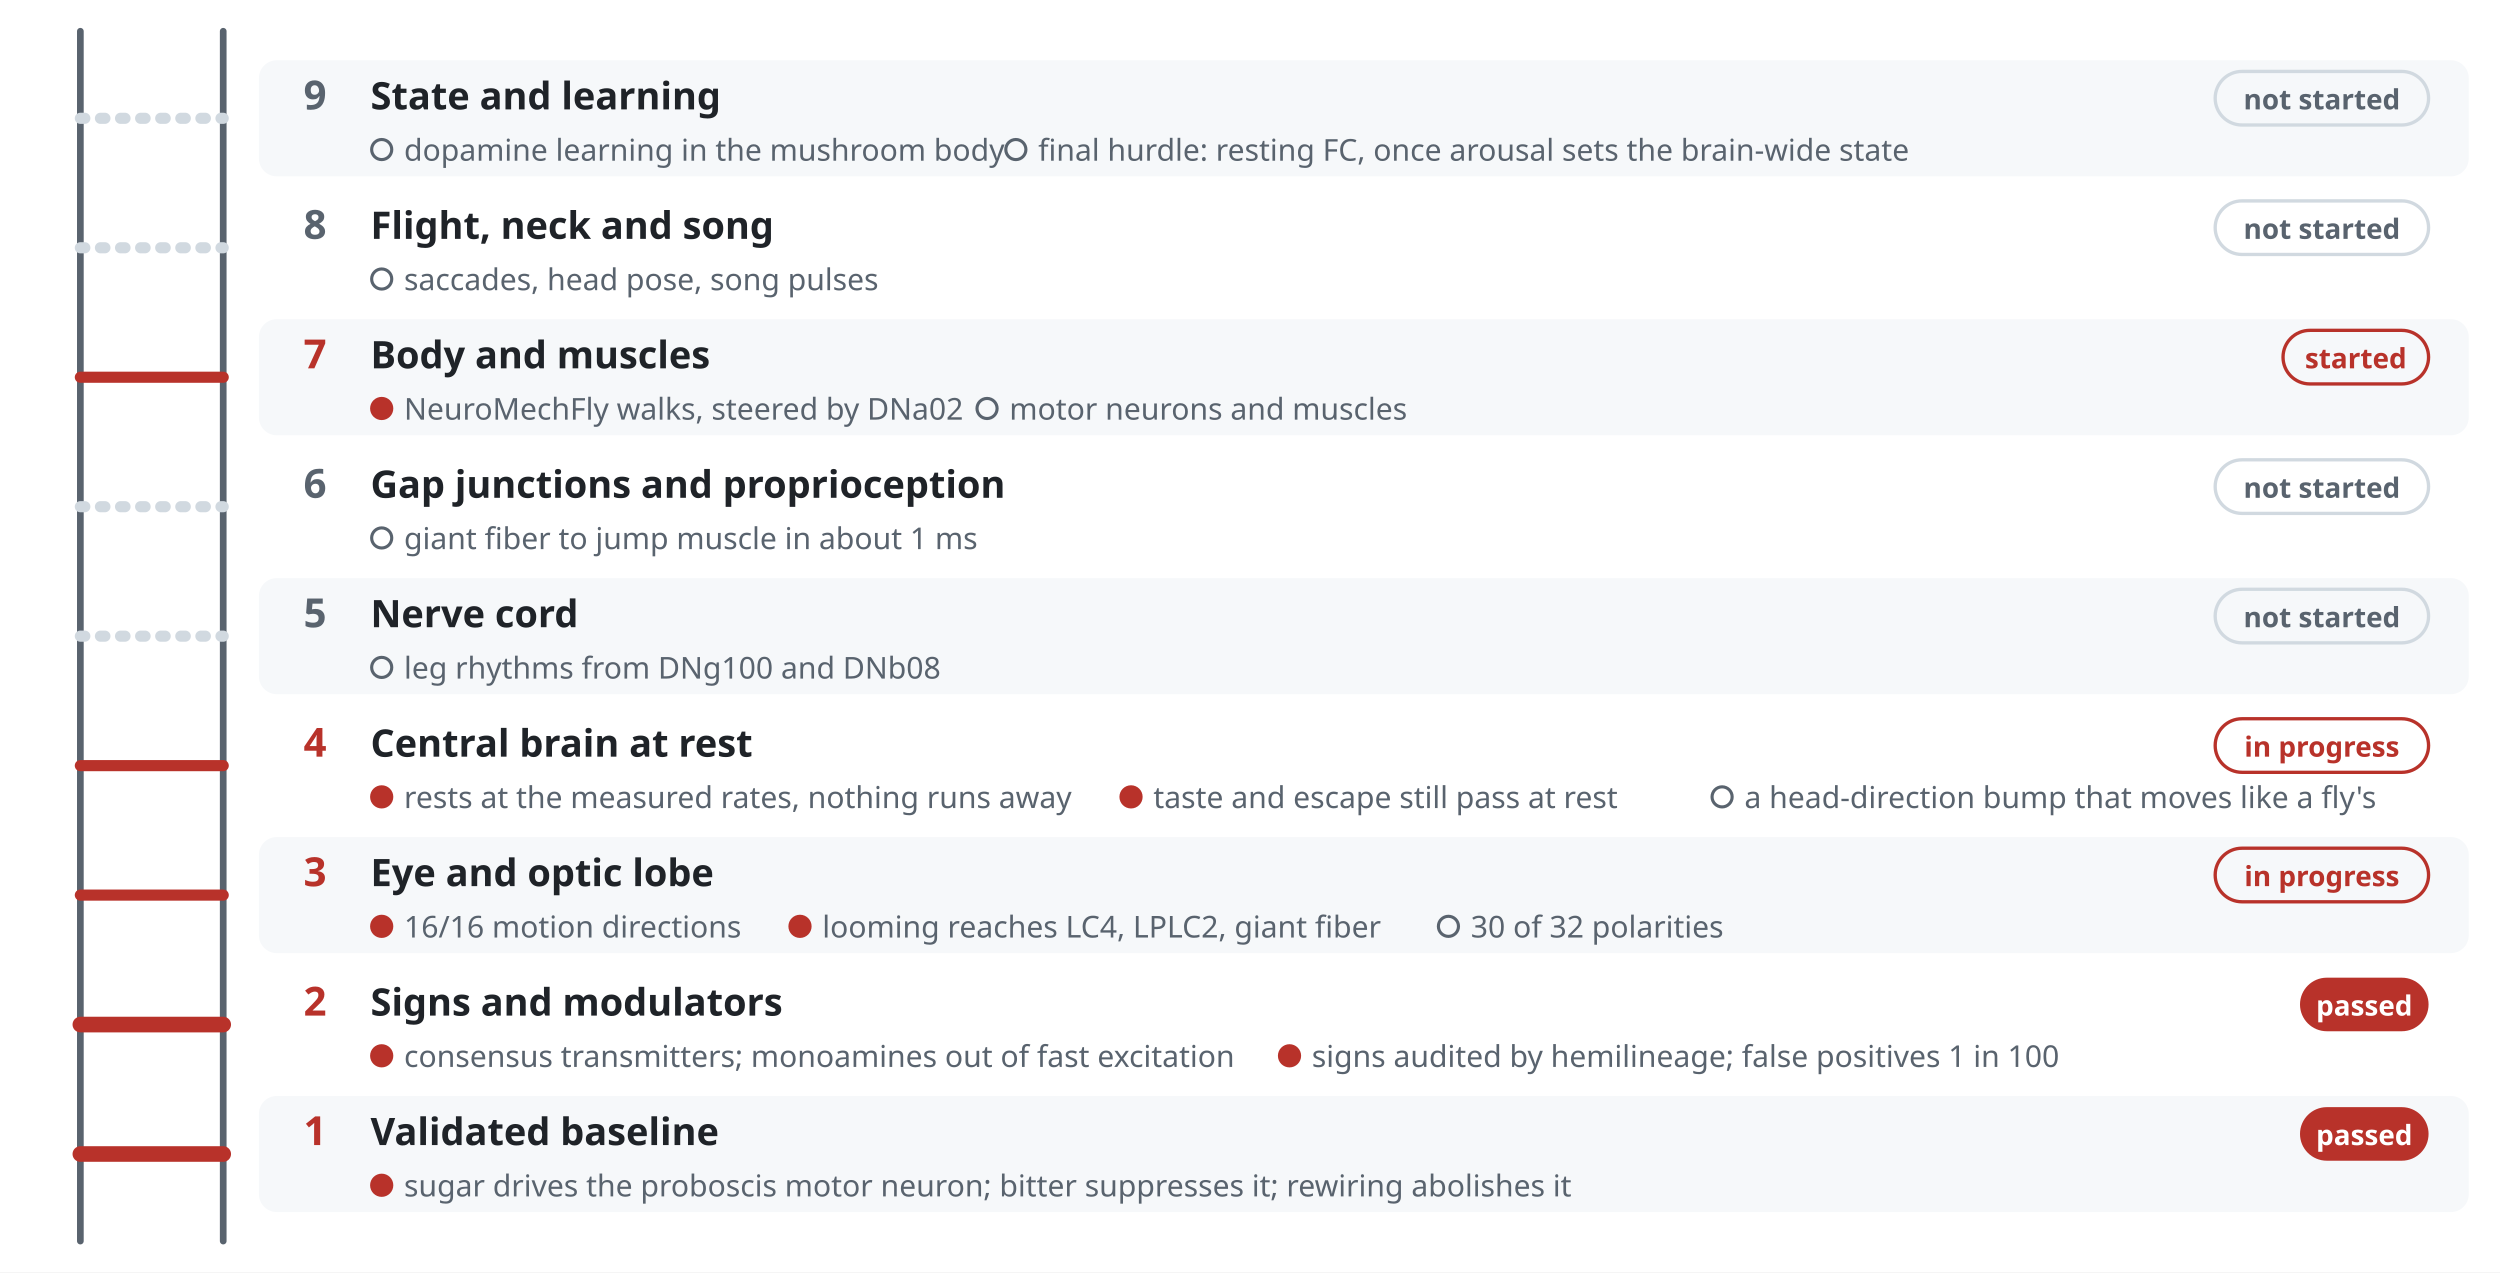
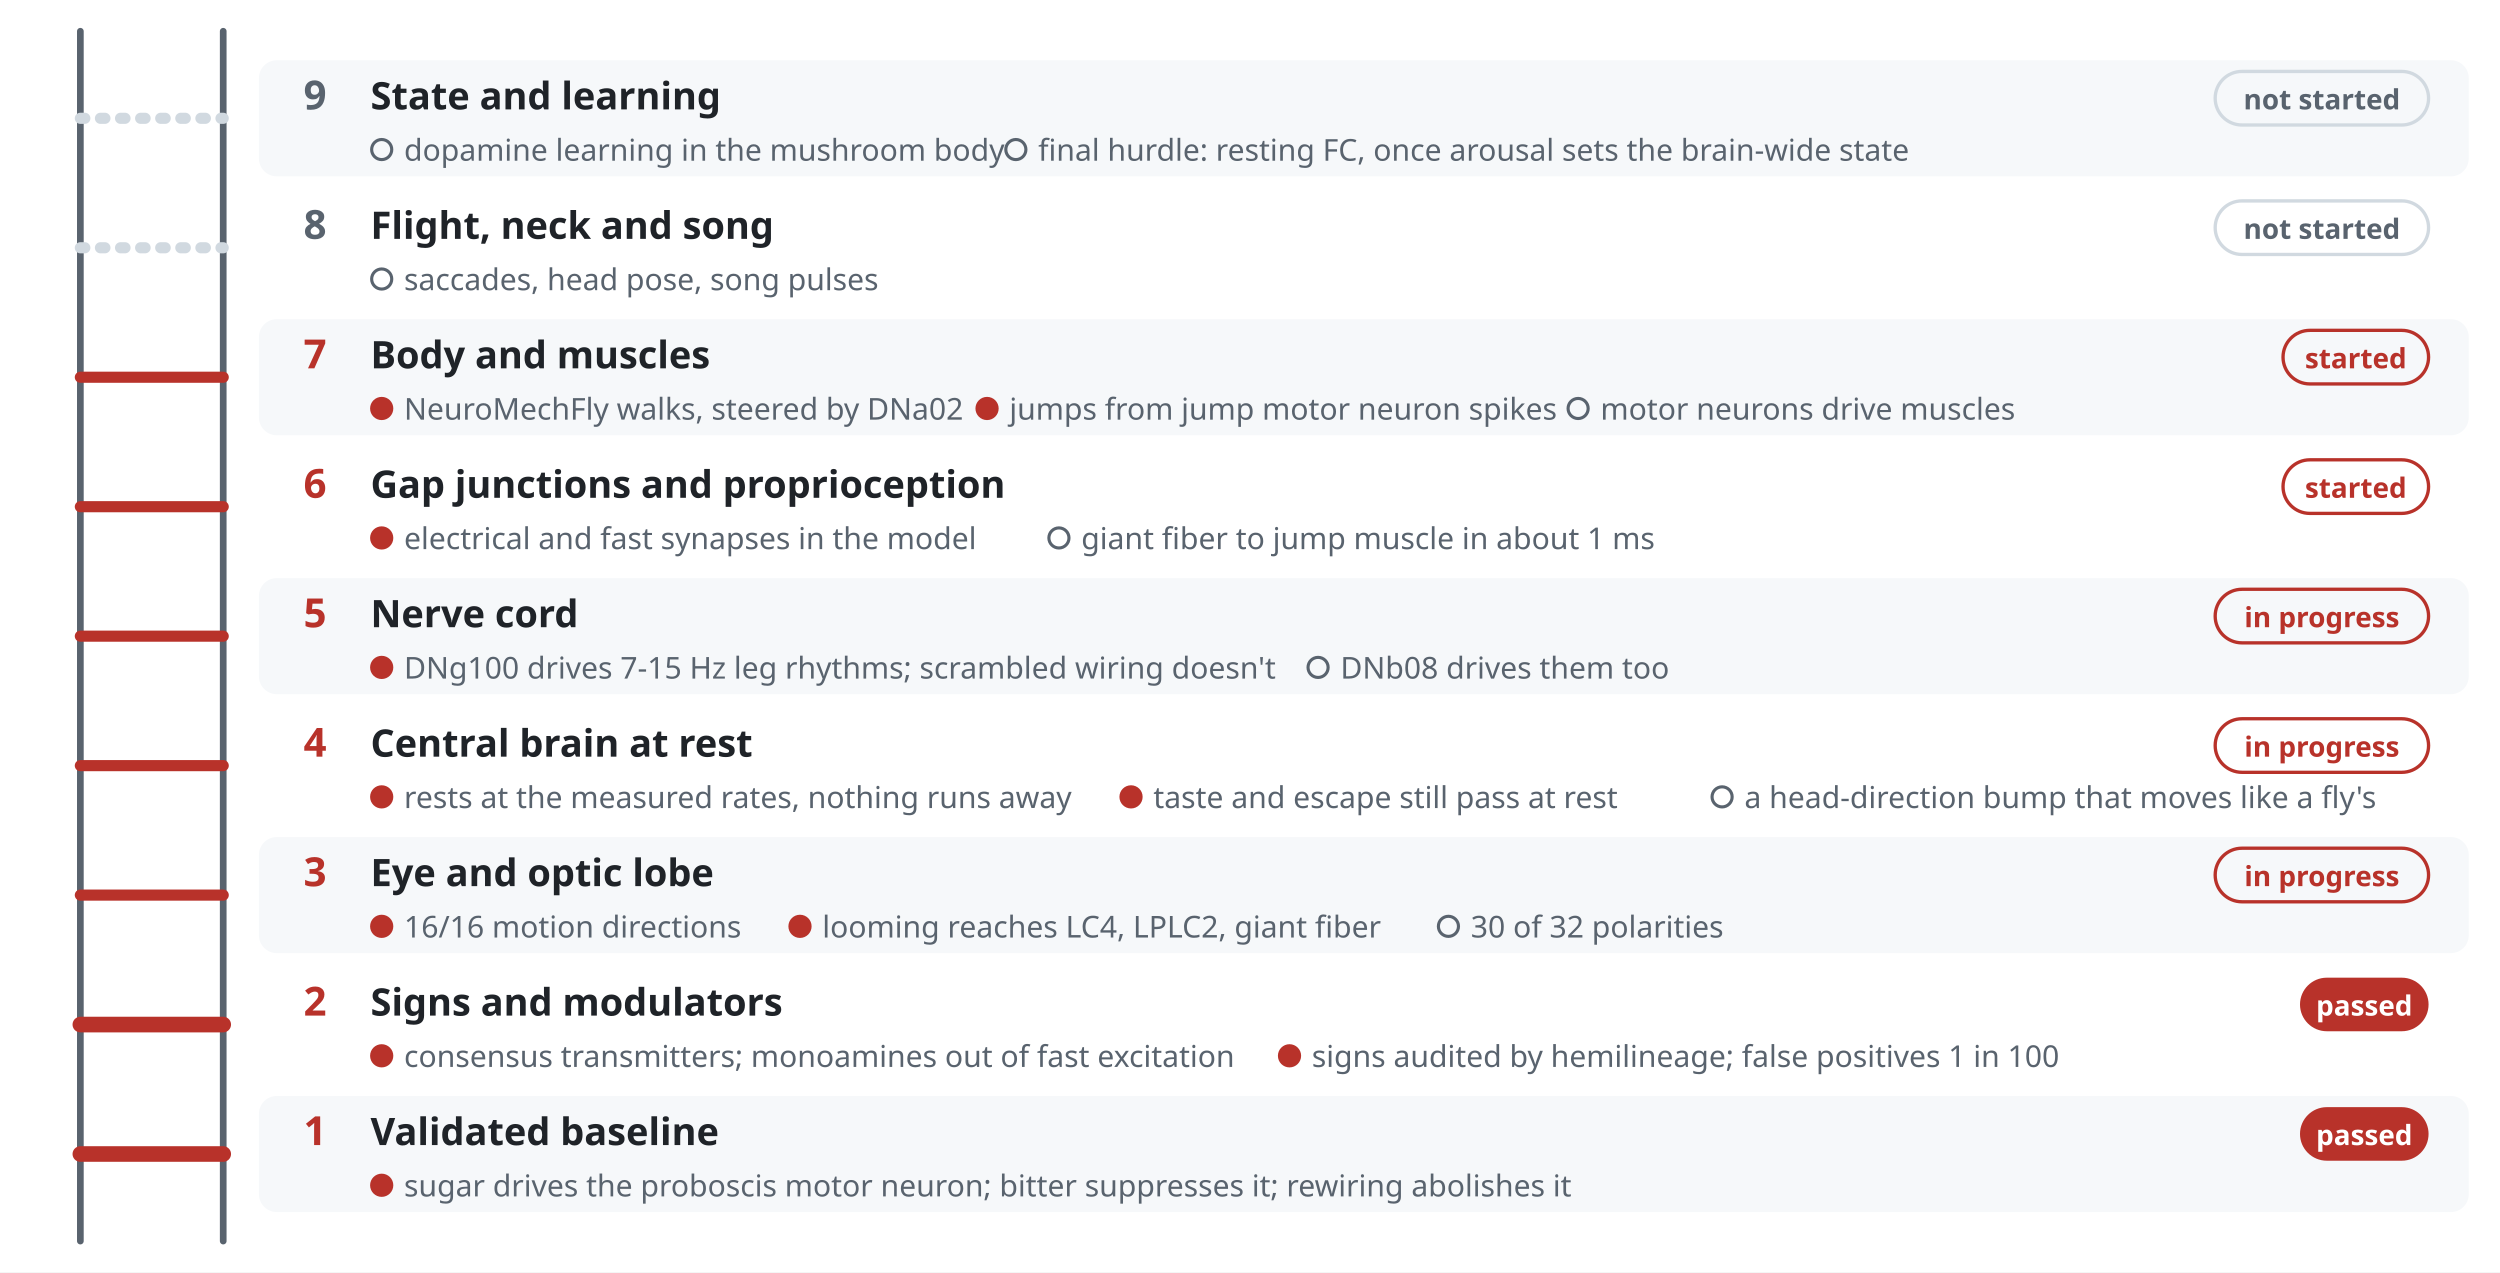
<svg xmlns="http://www.w3.org/2000/svg" width="1120" height="570" viewBox="0 0 1120 570" role="img" aria-labelledby="t">
  <style>
    text { font-family: -apple-system, BlinkMacSystemFont, 'Segoe UI', 'Noto Sans', Helvetica, Arial, sans-serif; }
    .num { font-size: 18px; font-weight: 700; font-variant-numeric: tabular-nums; }
    .name { font-size: 17px; font-weight: 600; fill: #1f2328; }
    .mark { font-size: 13.5px; fill: #59636e; }
    .pill { font-size: 12.5px; font-weight: 600; }
    </style>
  <rect width="1120" height="570" fill="#ffffff" />
  <path d="M36 14V556M100 14V556" stroke="#59636e" stroke-width="3" stroke-linecap="round" />
  <g>
    <rect x="116" y="491.0" width="990" height="52" rx="8" fill="#f6f8fa" />
    <path d="M36 517.0H100" stroke="#b8322a" stroke-width="7" stroke-linecap="round" />
    <text x="136" y="513.0" class="num" fill="#b8322a">1</text>
    <text x="166" y="513.0" class="name">Validated baseline</text>
    <rect x="1030.4" y="496.0" width="57.6" height="24" rx="12" fill="#b8322a" />
    <text x="1059.2" y="513.0" class="pill" fill="#ffffff" text-anchor="middle">passed</text>
    <circle cx="171.0" cy="531.0" r="4.5" fill="#b8322a" stroke="#b8322a" stroke-width="1.4" />
    <text x="181.0" y="536.0" class="mark">sugar drives the proboscis motor neuron; bitter suppresses it; rewiring abolishes it</text>
  </g>
  <g>
    <path d="M36 459.0H100" stroke="#b8322a" stroke-width="7" stroke-linecap="round" />
    <text x="136" y="455.0" class="num" fill="#b8322a">2</text>
    <text x="166" y="455.0" class="name">Signs and modulators</text>
    <rect x="1030.4" y="438.0" width="57.6" height="24" rx="12" fill="#b8322a" />
    <text x="1059.2" y="455.0" class="pill" fill="#ffffff" text-anchor="middle">passed</text>
    <circle cx="171.0" cy="473.0" r="4.5" fill="#b8322a" stroke="#b8322a" stroke-width="1.4" />
    <text x="181.0" y="478.0" class="mark">consensus transmitters; monoamines out of fast excitation</text>
    <circle cx="577.7" cy="473.0" r="4.5" fill="#b8322a" stroke="#b8322a" stroke-width="1.4" />
    <text x="587.7" y="478.0" class="mark">signs audited by hemilineage; false positives 1 in 100</text>
  </g>
  <g>
    <rect x="116" y="375.0" width="990" height="52" rx="8" fill="#f6f8fa" />
    <path d="M36 401.0H100" stroke="#b8322a" stroke-width="5" stroke-linecap="round" />
    <text x="136" y="397.0" class="num" fill="#b8322a">3</text>
    <text x="166" y="397.0" class="name">Eye and optic lobe</text>
    <rect x="992.4" y="380.0" width="95.6" height="24" rx="12" fill="none" stroke="#b8322a" stroke-width="1.5" />
    <text x="1040.2" y="397.0" class="pill" fill="#b8322a" text-anchor="middle">in progress</text>
    <circle cx="171.0" cy="415.0" r="4.5" fill="#b8322a" stroke="#b8322a" stroke-width="1.4" />
    <text x="181.0" y="420.0" class="mark">16/16 motion directions</text>
    <circle cx="358.4" cy="415.0" r="4.5" fill="#b8322a" stroke="#b8322a" stroke-width="1.4" />
    <text x="368.4" y="420.0" class="mark">looming reaches LC4, LPLC2, giant fiber</text>
    <circle cx="648.9" cy="415.0" r="4.5" fill="none" stroke="#59636e" stroke-width="1.4" />
    <text x="658.9" y="420.0" class="mark">30 of 32 polarities</text>
  </g>
  <g>
    <path d="M36 343.0H100" stroke="#b8322a" stroke-width="5" stroke-linecap="round" />
    <text x="136" y="339.0" class="num" fill="#b8322a">4</text>
    <text x="166" y="339.0" class="name">Central brain at rest</text>
    <rect x="992.4" y="322.0" width="95.6" height="24" rx="12" fill="none" stroke="#b8322a" stroke-width="1.5" />
    <text x="1040.2" y="339.0" class="pill" fill="#b8322a" text-anchor="middle">in progress</text>
    <circle cx="171.0" cy="357.0" r="4.5" fill="#b8322a" stroke="#b8322a" stroke-width="1.4" />
    <text x="181.0" y="362.0" class="mark">rests at the measured rates, nothing runs away</text>
    <circle cx="506.7" cy="357.0" r="4.5" fill="#b8322a" stroke="#b8322a" stroke-width="1.4" />
    <text x="516.7" y="362.0" class="mark">taste and escape still pass at rest</text>
    <circle cx="771.5" cy="357.0" r="4.5" fill="none" stroke="#59636e" stroke-width="1.4" />
    <text x="781.5" y="362.0" class="mark">a head-direction bump that moves like a fly's</text>
  </g>
  <g>
    <rect x="116" y="259.0" width="990" height="52" rx="8" fill="#f6f8fa" />
-     <path d="M36 285.0H100" stroke="#d1d9e0" stroke-width="5" stroke-linecap="round" stroke-dasharray="2 7" />
-     <text x="136" y="281.0" class="num" fill="#59636e">5</text>
+     <path d="M36 285.0H100" stroke="#b8322a" stroke-width="5" stroke-linecap="round" />
+     <text x="136" y="281.0" class="num" fill="#b8322a">5</text>
    <text x="166" y="281.0" class="name">Nerve cord</text>
-     <rect x="992.4" y="264.0" width="95.6" height="24" rx="12" fill="none" stroke="#d1d9e0" stroke-width="1.5" />
-     <text x="1040.2" y="281.0" class="pill" fill="#59636e" text-anchor="middle">not started</text>
-     <circle cx="171.0" cy="299.0" r="4.5" fill="none" stroke="#59636e" stroke-width="1.4" />
-     <text x="181.0" y="304.0" class="mark">leg rhythms from DNg100 and DNb08</text>
+     <rect x="992.4" y="264.0" width="95.6" height="24" rx="12" fill="none" stroke="#b8322a" stroke-width="1.5" />
+     <text x="1040.2" y="281.0" class="pill" fill="#b8322a" text-anchor="middle">in progress</text>
+     <circle cx="171.0" cy="299.0" r="4.5" fill="#b8322a" stroke="#b8322a" stroke-width="1.4" />
+     <text x="181.0" y="304.0" class="mark">DNg100 drives 7-15 Hz leg rhythms; scrambled wiring doesn't</text>
+     <circle cx="590.5" cy="299.0" r="4.5" fill="none" stroke="#59636e" stroke-width="1.4" />
+     <text x="600.5" y="304.0" class="mark">DNb08 drives them too</text>
  </g>
  <g>
-     <path d="M36 227.0H100" stroke="#d1d9e0" stroke-width="5" stroke-linecap="round" stroke-dasharray="2 7" />
-     <text x="136" y="223.0" class="num" fill="#59636e">6</text>
+     <path d="M36 227.0H100" stroke="#b8322a" stroke-width="5" stroke-linecap="round" />
+     <text x="136" y="223.0" class="num" fill="#b8322a">6</text>
    <text x="166" y="223.0" class="name">Gap junctions and proprioception</text>
-     <rect x="992.4" y="206.0" width="95.6" height="24" rx="12" fill="none" stroke="#d1d9e0" stroke-width="1.5" />
-     <text x="1040.2" y="223.0" class="pill" fill="#59636e" text-anchor="middle">not started</text>
-     <circle cx="171.0" cy="241.0" r="4.5" fill="none" stroke="#59636e" stroke-width="1.4" />
-     <text x="181.0" y="246.0" class="mark">giant fiber to jump muscle in about 1 ms</text>
+     <rect x="1022.8" y="206.0" width="65.2" height="24" rx="12" fill="none" stroke="#b8322a" stroke-width="1.5" />
+     <text x="1055.4" y="223.0" class="pill" fill="#b8322a" text-anchor="middle">started</text>
+     <circle cx="171.0" cy="241.0" r="4.5" fill="#b8322a" stroke="#b8322a" stroke-width="1.4" />
+     <text x="181.0" y="246.0" class="mark">electrical and fast synapses in the model</text>
+     <circle cx="474.4" cy="241.0" r="4.5" fill="none" stroke="#59636e" stroke-width="1.4" />
+     <text x="484.4" y="246.0" class="mark">giant fiber to jump muscle in about 1 ms</text>
  </g>
  <g>
    <rect x="116" y="143.0" width="990" height="52" rx="8" fill="#f6f8fa" />
    <path d="M36 169.0H100" stroke="#b8322a" stroke-width="5" stroke-linecap="round" />
    <text x="136" y="165.0" class="num" fill="#b8322a">7</text>
    <text x="166" y="165.0" class="name">Body and muscles</text>
    <rect x="1022.8" y="148.0" width="65.2" height="24" rx="12" fill="none" stroke="#b8322a" stroke-width="1.5" />
    <text x="1055.4" y="165.0" class="pill" fill="#b8322a" text-anchor="middle">started</text>
    <circle cx="171.0" cy="183.0" r="4.5" fill="#b8322a" stroke="#b8322a" stroke-width="1.4" />
    <text x="181.0" y="188.0" class="mark">NeuroMechFly walks, steered by DNa02</text>
-     <circle cx="442.2" cy="183.0" r="4.5" fill="none" stroke="#59636e" stroke-width="1.4" />
-     <text x="452.2" y="188.0" class="mark">motor neurons and muscles</text>
+     <circle cx="442.2" cy="183.0" r="4.5" fill="#b8322a" stroke="#b8322a" stroke-width="1.4" />
+     <text x="452.2" y="188.0" class="mark">jumps from jump motor neuron spikes</text>
+     <circle cx="707.0" cy="183.0" r="4.5" fill="none" stroke="#59636e" stroke-width="1.4" />
+     <text x="717.0" y="188.0" class="mark">motor neurons drive muscles</text>
  </g>
  <g>
    <path d="M36 111.0H100" stroke="#d1d9e0" stroke-width="5" stroke-linecap="round" stroke-dasharray="2 7" />
    <text x="136" y="107.0" class="num" fill="#59636e">8</text>
    <text x="166" y="107.0" class="name">Flight, neck and song</text>
    <rect x="992.4" y="90.0" width="95.6" height="24" rx="12" fill="none" stroke="#d1d9e0" stroke-width="1.5" />
    <text x="1040.2" y="107.0" class="pill" fill="#59636e" text-anchor="middle">not started</text>
    <circle cx="171.0" cy="125.0" r="4.5" fill="none" stroke="#59636e" stroke-width="1.4" />
    <text x="181.0" y="130.0" class="mark">saccades, head pose, song pulses</text>
  </g>
  <g>
    <rect x="116" y="27.0" width="990" height="52" rx="8" fill="#f6f8fa" />
    <path d="M36 53.0H100" stroke="#d1d9e0" stroke-width="5" stroke-linecap="round" stroke-dasharray="2 7" />
    <text x="136" y="49.0" class="num" fill="#59636e">9</text>
    <text x="166" y="49.0" class="name">State and learning</text>
    <rect x="992.4" y="32.0" width="95.6" height="24" rx="12" fill="none" stroke="#d1d9e0" stroke-width="1.5" />
    <text x="1040.2" y="49.0" class="pill" fill="#59636e" text-anchor="middle">not started</text>
    <circle cx="171.0" cy="67.0" r="4.5" fill="none" stroke="#59636e" stroke-width="1.4" />
    <text x="181.0" y="72.0" class="mark">dopamine learning in the mushroom body</text>
    <circle cx="455.1" cy="67.0" r="4.5" fill="none" stroke="#59636e" stroke-width="1.4" />
    <text x="465.1" y="72.0" class="mark">final hurdle: resting FC, once arousal sets the brain-wide state</text>
  </g>
</svg>
